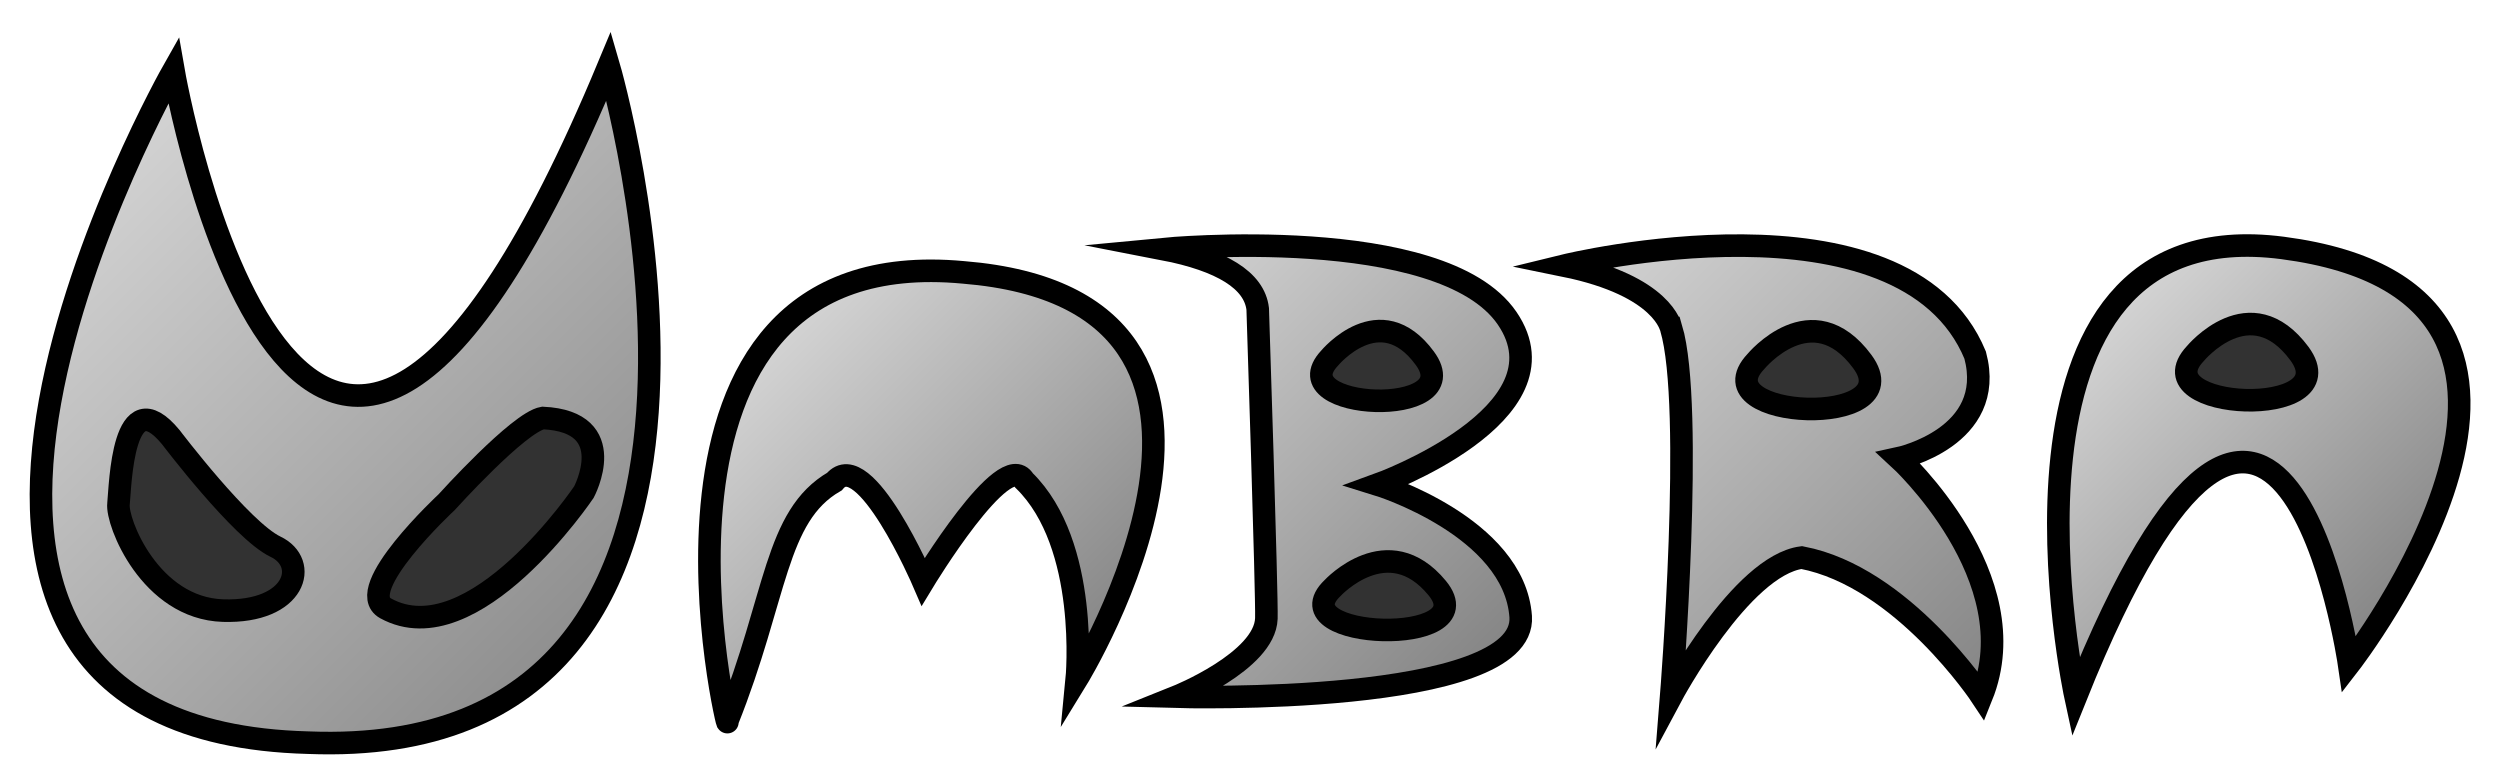
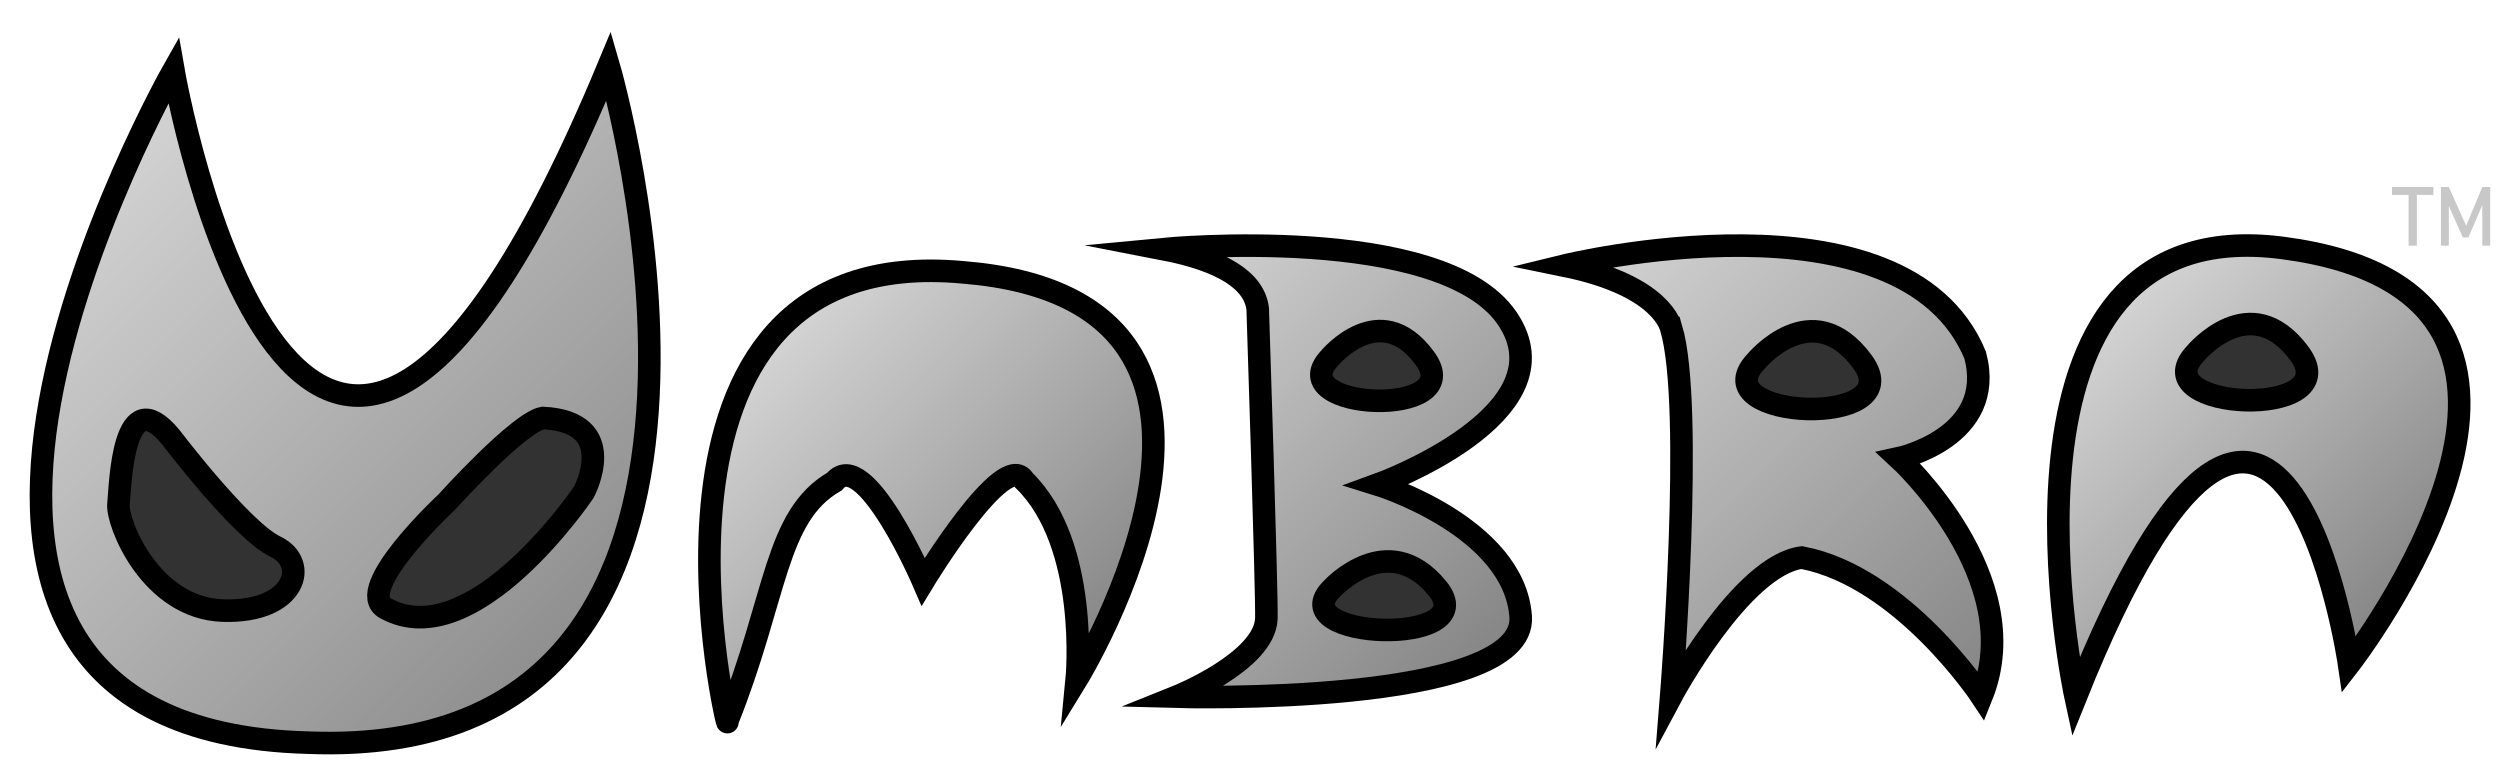
<svg xmlns="http://www.w3.org/2000/svg" version="1.1" id="svg2" x="0px" y="0px" viewBox="0 0 664.5 207" style="enable-background:new 0 0 664.5 207;" xml:space="preserve">
  <style type="text/css">
	.st0{fill:url(#path85_1_);stroke:#000000;stroke-width:6;stroke-miterlimit:10;}
	.st1{fill:#323232;stroke:#000000;stroke-width:6;stroke-miterlimit:10;}
	.st2{fill:url(#path106_1_);stroke:#000000;stroke-width:6;stroke-miterlimit:10;}
	.st3{fill:url(#path113_1_);stroke:#000000;stroke-width:6;stroke-miterlimit:10;}
	.st4{fill:url(#path120_1_);stroke:#000000;stroke-width:6;stroke-miterlimit:10;}
	.st5{fill:url(#path141_1_);stroke:#000000;stroke-width:6;stroke-miterlimit:10;}
+ 	.st6{fill:#C8C8C8;}
</style>
  <g id="Layer_2_1_">
-     <linearGradient id="path85_1_" gradientUnits="userSpaceOnUse" x1="317.526" y1="1783.132" x2="532.581" y2="1998.187" gradientTransform="matrix(0.6 0 0 0.6 -159.8431 -1035.752)">
+     <linearGradient id="path85_1_" gradientUnits="userSpaceOnUse" x1="762.193" y1="-3172.465" x2="977.248" y2="-3387.521" gradientTransform="matrix(0.6 0 0 -0.6 -426.6431 -1869.352)">
      <stop offset="0" style="stop-color:#D4D4D4" />
      <stop offset="1" style="stop-color:#8F8F8F" />
    </linearGradient>
    <path id="path85" class="st0" d="M81.9,197.4C-53.3,193.8,46.1,18.7,46.1,18.7S80,214,161.8,17.5   C161.8,17.5,215.9,202.7,81.9,197.4z" />
    <path id="path92" class="st1" d="M45.4,116.2c0,0,18.8,24.8,27.8,29.1c9.1,4.3,5.5,17.6-13.9,17s-28.4-23.6-27.8-28.4   C32,128.9,32.6,100.7,45.4,116.2z" />
    <path id="path99" class="st1" d="M144.3,111.1c-6.4,1.1-25.6,22.4-25.6,22.4s-25.1,23.3-16.2,28.2c23.3,12.8,52.7-30.9,52.7-30.9   S165.2,112.1,144.3,111.1z" />
-     <linearGradient id="path106_1_" gradientUnits="userSpaceOnUse" x1="-122.252" y1="-992.611" x2="-254.088" y2="-1124.447" gradientTransform="matrix(-0.6 0 0 -0.6 480.2962 -506.4169)">
+     <linearGradient id="path106_1_" gradientUnits="userSpaceOnUse" x1="-1900.918" y1="7589.944" x2="-2032.754" y2="7721.78" gradientTransform="matrix(-0.6 0 0 0.6 -586.9038 -4464.817)">
      <stop offset="0" style="stop-color:#D4D4D4" />
      <stop offset="1" style="stop-color:#858585" />
    </linearGradient>
    <path id="path106" class="st2" d="M606.7,65.9c94.1,12.3,17.7,110.7,17.7,110.7S606,50,551.7,185.3   C551.7,185.3,523.5,55.1,606.7,65.9z" />
-     <linearGradient id="path113_1_" gradientUnits="userSpaceOnUse" x1="467.816" y1="-1002.212" x2="324.247" y2="-1145.782" gradientTransform="matrix(-0.6 0 0 -0.6 480.2962 -506.4169)">
+     <linearGradient id="path113_1_" gradientUnits="userSpaceOnUse" x1="-1310.85" y1="7599.546" x2="-1454.419" y2="7743.115" gradientTransform="matrix(-0.6 0 0 0.6 -586.9038 -4464.817)">
      <stop offset="0" style="stop-color:#D4D4D4" />
      <stop offset="1" style="stop-color:#858585" />
    </linearGradient>
    <path id="path113" class="st3" d="M256.1,72.4c92,7.5,30.1,108.2,30.1,108.2s3.5-35.8-14-52.9c-5.2-8.8-26.8,26.9-26.8,26.9   s-15.6-36.2-23.6-26.6c-15.9,9.2-15.2,30.5-28.5,63.7C194.7,199.1,160.8,63.5,256.1,72.4z" />
-     <linearGradient id="path120_1_" gradientUnits="userSpaceOnUse" x1="764.267" y1="1854.058" x2="928.451" y2="2018.242" gradientTransform="matrix(0.6 0 0 0.6 -159.8431 -1035.752)">
+     <linearGradient id="path120_1_" gradientUnits="userSpaceOnUse" x1="1208.934" y1="-3243.391" x2="1373.118" y2="-3407.575" gradientTransform="matrix(0.6 0 0 -0.6 -426.6431 -1869.352)">
      <stop offset="0" style="stop-color:#D4D4D4" />
      <stop offset="1" style="stop-color:#858585" />
    </linearGradient>
    <path id="path120" class="st4" d="M309.2,66.2c0,0,74-7.1,91.4,18.4s-34.4,44.2-34.4,44.2s36.3,11.2,38,35.1   c1.6,23.9-91.5,21.3-91.5,21.3s23.5-9.4,23.9-20.8c0.2-5.9-2.3-82.3-2.3-82.3C333.4,74.5,324.7,69.2,309.2,66.2z" />
    <path id="path127" class="st1" d="M353.4,95.2c0,0,13.4-16.2,25.3,0C390.7,111.4,340.3,109.2,353.4,95.2z" />
    <path id="path134" class="st1" d="M354.2,156.3c0,0,14.7-15.9,27.8,0S339.8,170.1,354.2,156.3z" />
-     <linearGradient id="path141_1_" gradientUnits="userSpaceOnUse" x1="960.847" y1="1842.478" x2="1148.681" y2="2030.311" gradientTransform="matrix(0.6 0 0 0.6 -159.8431 -1035.752)">
+     <linearGradient id="path141_1_" gradientUnits="userSpaceOnUse" x1="1405.514" y1="-3231.811" x2="1593.348" y2="-3419.644" gradientTransform="matrix(0.6 0 0 -0.6 -426.6431 -1869.352)">
      <stop offset="0" style="stop-color:#D4D4D4" />
      <stop offset="1" style="stop-color:#858585" />
    </linearGradient>
    <path id="path141" class="st5" d="M415.8,70.6c0,0,90.2-22.1,109.2,23.8c5.8,21.8-20.3,27.4-20.3,27.4s34.7,31.8,22,63.3   c0,0-21-31.8-47.8-36.9c-16.1,2.1-34.7,36.9-34.7,36.9s6.2-77.2,0-97.9C444.1,87.2,442.3,76,415.8,70.6z" />
    <path id="path148" class="st1" d="M466.7,96.1c0,0,14.9-18.1,28.3,0C508.3,114.1,452,111.7,466.7,96.1z" />
    <path id="path155" class="st1" d="M583.5,94c0,0,14.6-17.7,27.7,0C624.2,111.7,569.2,109.3,583.5,94z" />
  </g>
+   <g>
+     <g>
+       <path class="st6" d="M635.8,49.7h11v2.1h-11V49.7z M640.2,51h2.2v14.3h-2.2V51z" />
+       <path class="st6" d="M659.8,49.7h2.1v15.6h-2.1V53.6l0.1,0.7l-3.8,8.8h-1.5l-3.8-8.6l0.1-0.9v11.7h-2.1V49.7h2.1l4.6,10.3    L659.8,49.7z" />
+     </g>
+   </g>
</svg>
